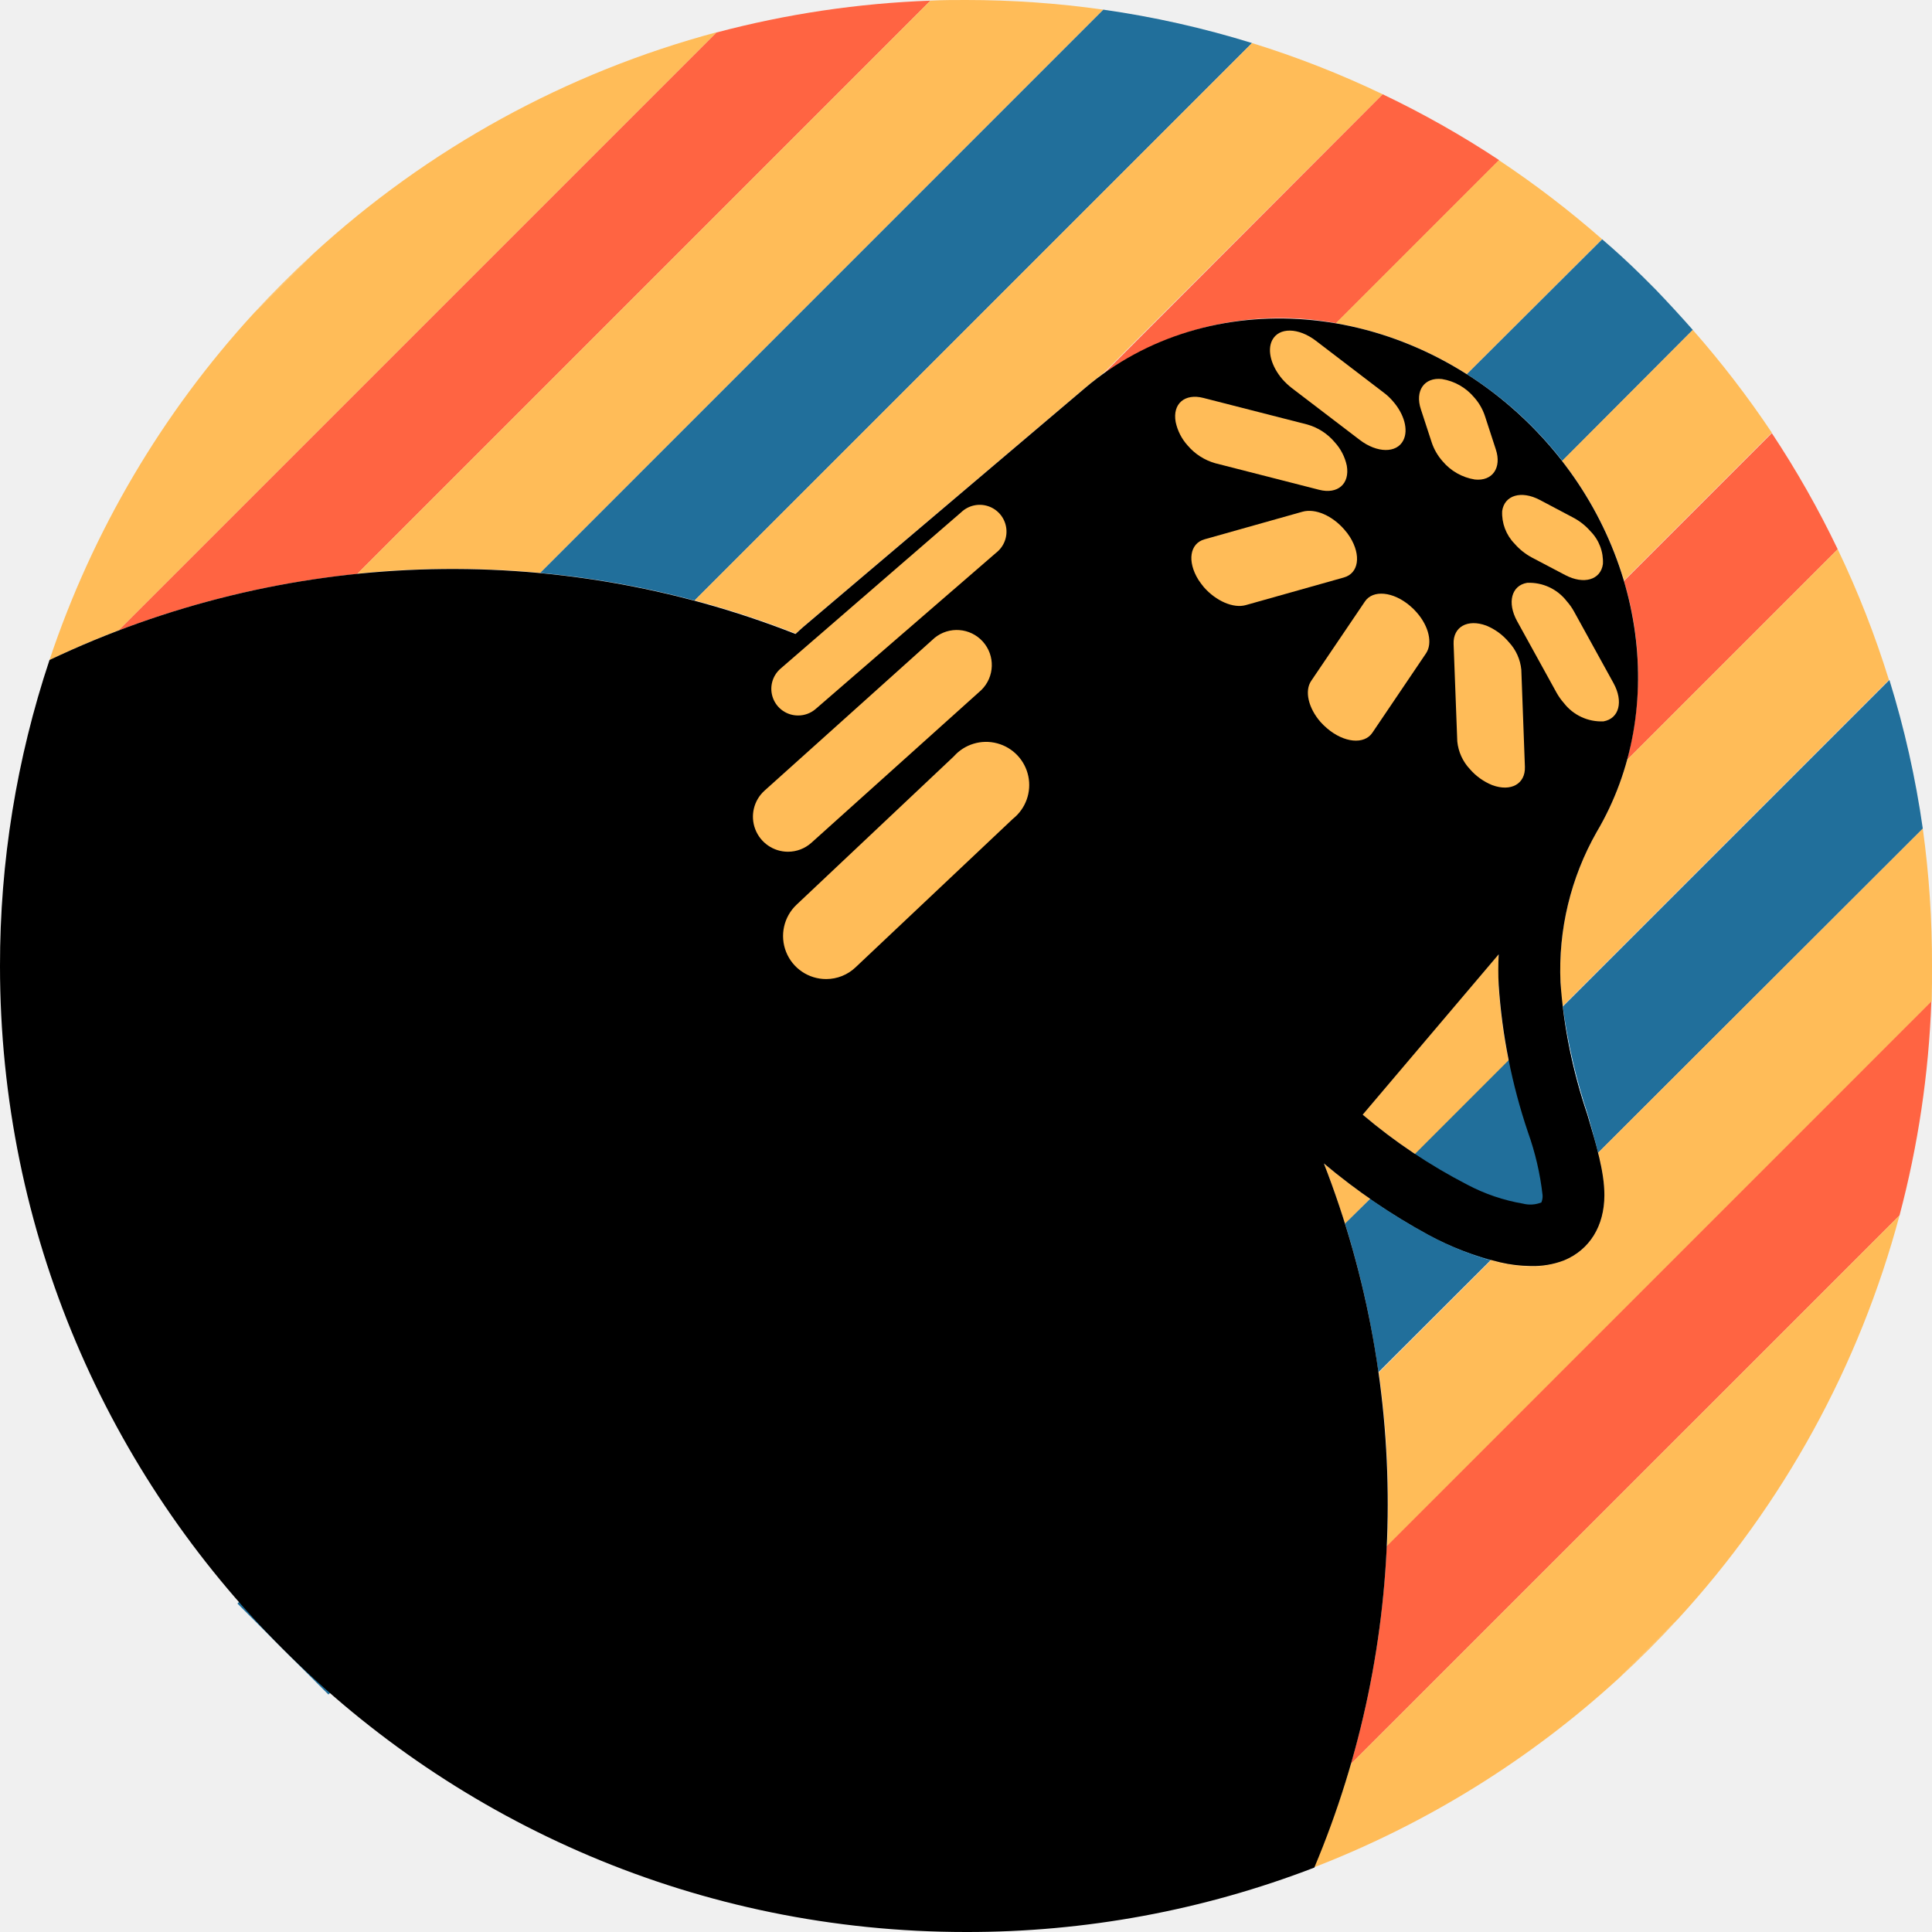
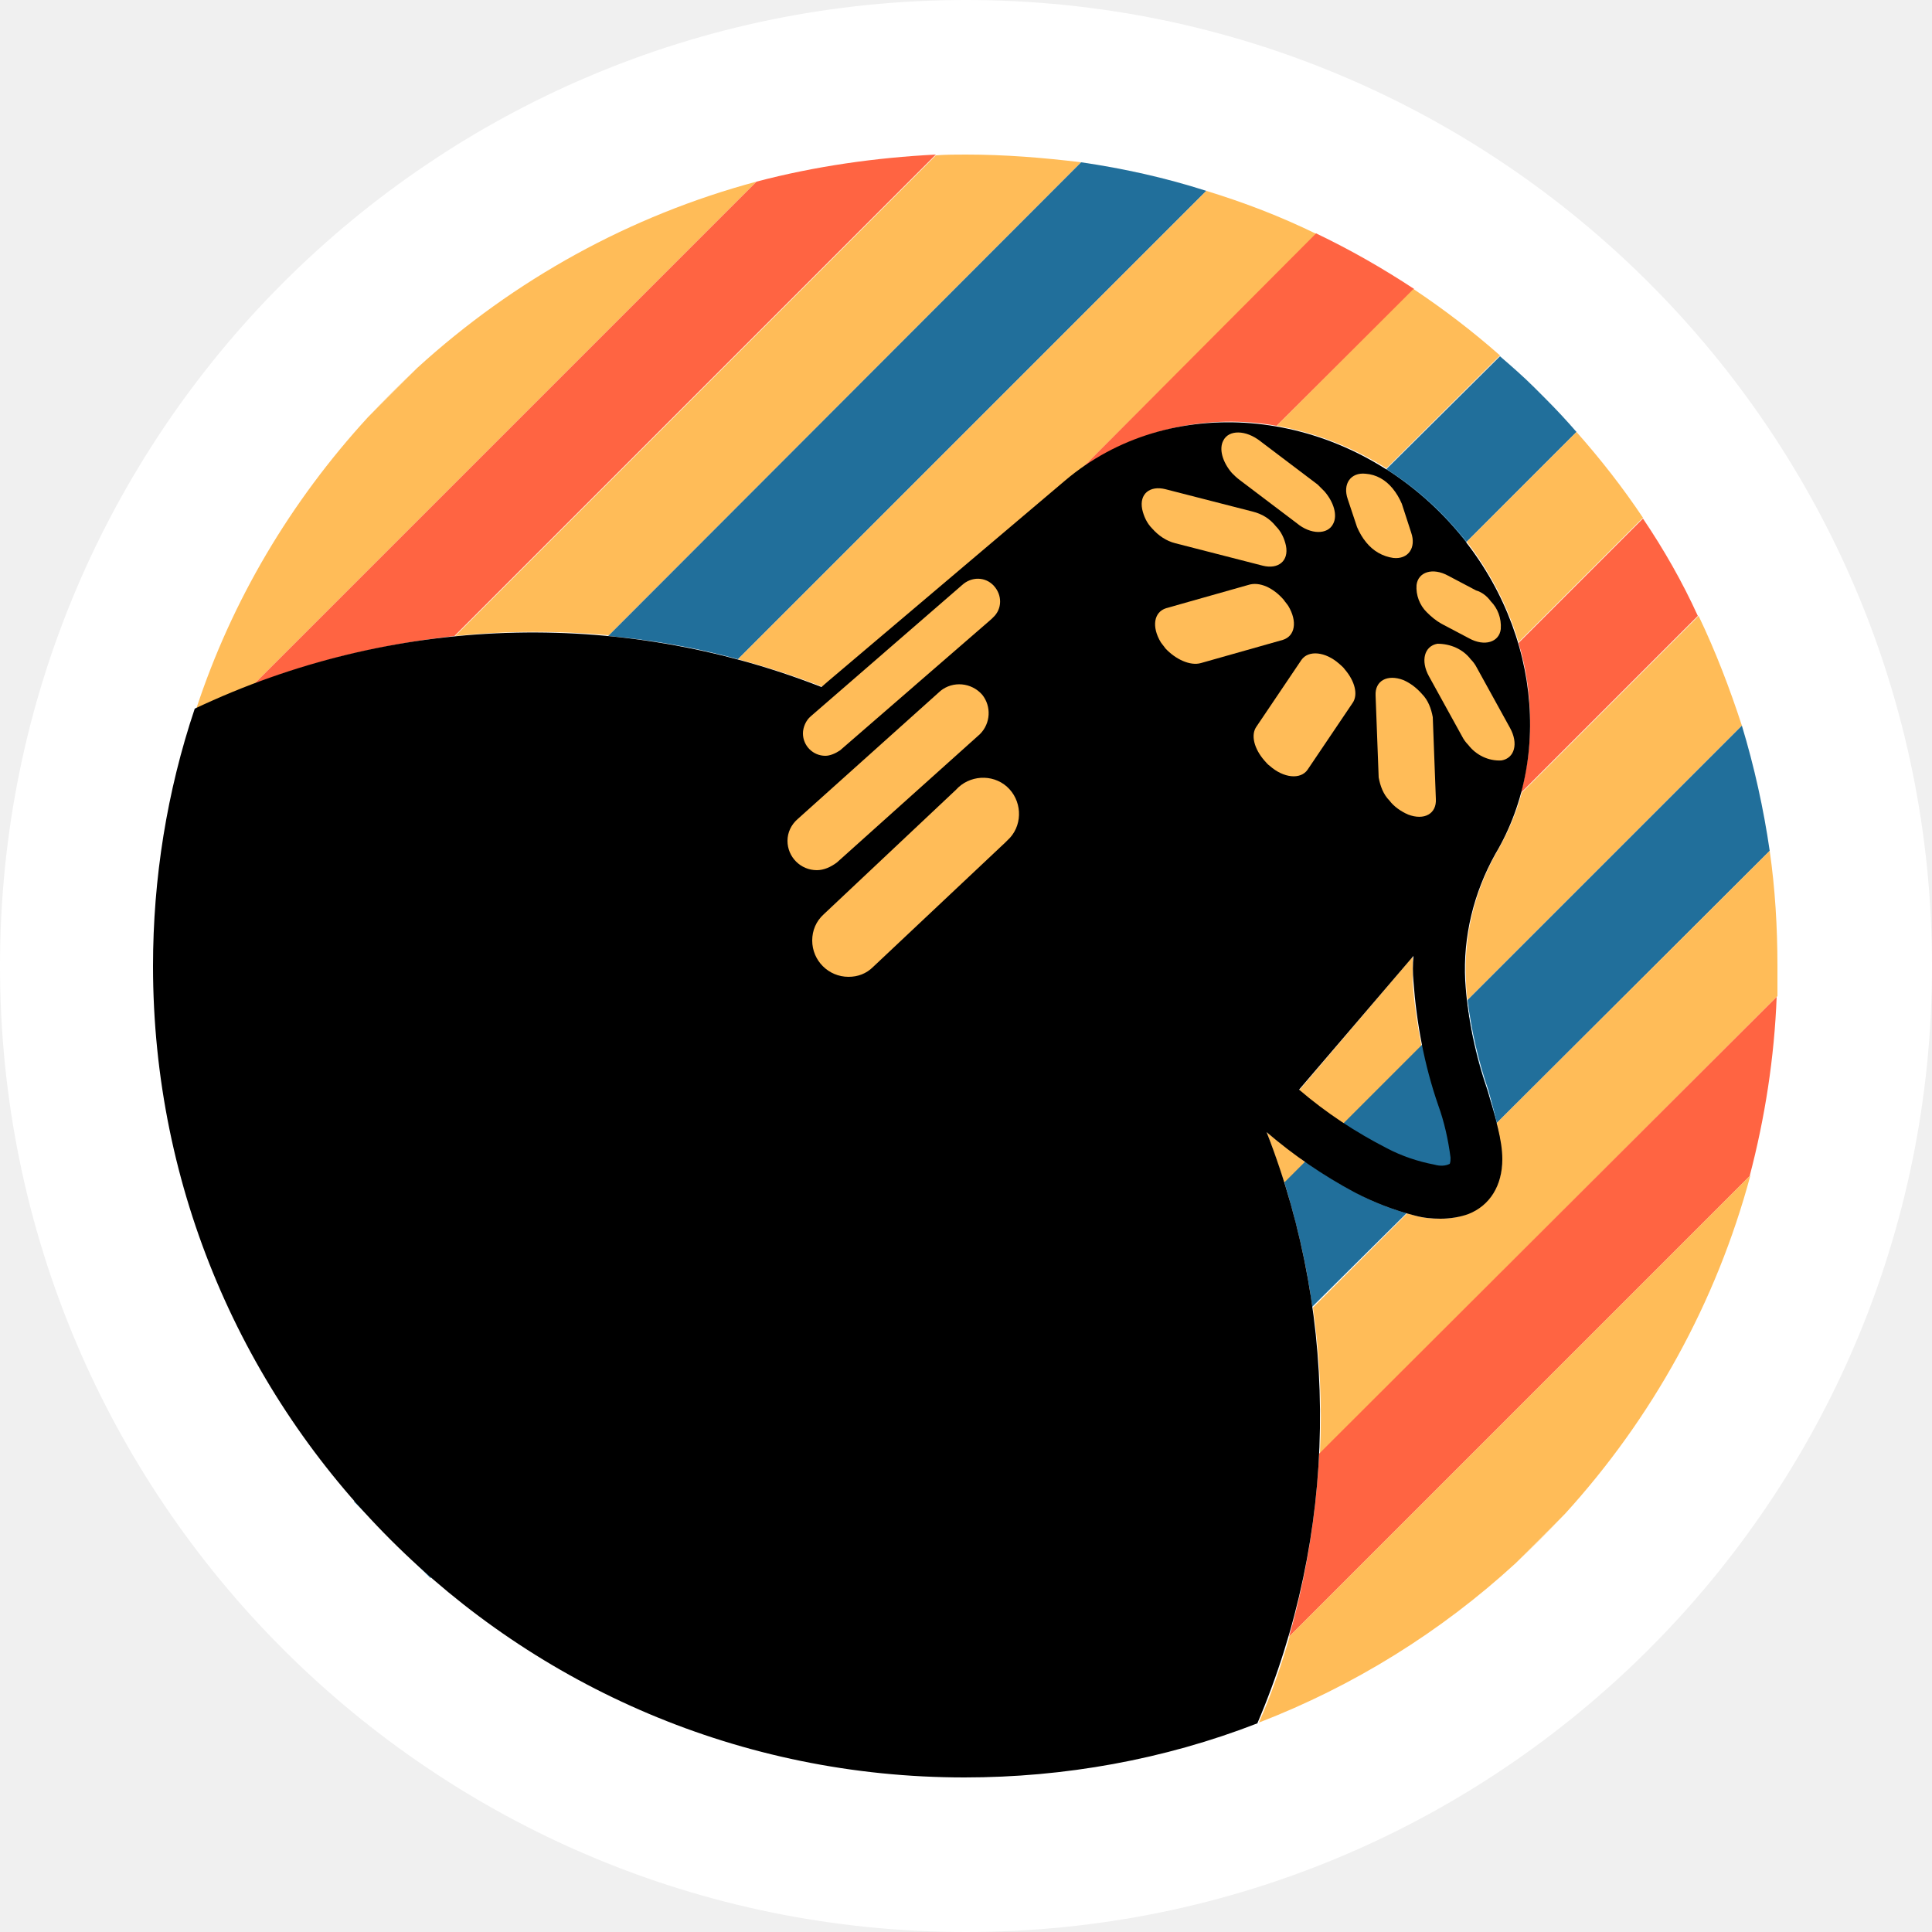
- <svg xmlns="http://www.w3.org/2000/svg" id="레이어_5" data-name="레이어 5" viewBox="0 0 210 210">
-   <defs>
-     <style>.cls-1{fill:#ffbc58;}.cls-2{fill:#ff6442;}.cls-3{fill:#216f9b;}.cls-4{isolation:isolate;}</style>
-   </defs>
-   <path class="cls-1" d="M143.9,126.46q1.26,3.26,2.3,6.57l2.73-2.72Q146.42,128.55,143.9,126.46Z" />
-   <path class="cls-1" d="M165.52,130.82a3.22,3.22,0,0,0,2-.13,1.71,1.71,0,0,0,.13-.8,30.4,30.4,0,0,0-1.59-6.84,63.27,63.27,0,0,1-3.18-16c0-1.12,0-2.23,0-3.33L148.1,121.15a60.22,60.22,0,0,0,11.37,7.61A20.15,20.15,0,0,0,165.52,130.82Z" />
-   <path class="cls-1" d="M27.63,34,34,27.63Q30.7,30.69,27.63,34Z" />
-   <path class="cls-1" d="M178.49,30l1.5,1.5Q179.26,30.74,178.49,30Z" />
-   <path class="cls-1" d="M182.37,176l-6.39,6.4Q179.31,179.32,182.37,176Z" />
-   <path class="cls-1" d="M12.92,68.5l65-65A104.92,104.92,0,0,0,34,27.63L27.63,34A104.92,104.92,0,0,0,5.38,71.74C7.86,70.55,10.38,69.48,12.92,68.5Z" />
-   <path class="cls-2" d="M77.89,3.53l-65,65a101.8,101.8,0,0,1,25.94-6.15L101.14.07A105.41,105.41,0,0,0,77.89,3.53Z" />
-   <path class="cls-1" d="M105,0h0c-1.29,0-2.58,0-3.86.07L38.86,62.35a102.16,102.16,0,0,1,19.86-.08L119.93,1.05A106.44,106.44,0,0,0,105,0Z" />
-   <path class="cls-3" d="M119.93,1.05,58.72,62.27a101.07,101.07,0,0,1,16.78,3L136.09,4.68A104.08,104.08,0,0,0,119.93,1.05Z" />
-   <path class="cls-1" d="M136.09,4.68,75.5,65.26a100.48,100.48,0,0,1,11,3.61l.78-.71,30.66-26h0c.67-.56,1.35-1.1,2-1.6L150.3,10.25A104,104,0,0,0,136.09,4.68Z" />
-   <path class="cls-2" d="M150.3,10.25,120,40.59a33.41,33.41,0,0,1,25.24-5.46l17.72-17.72A104.34,104.34,0,0,0,150.3,10.25Z" />
-   <path class="cls-1" d="M162.92,17.41,145.2,35.13a39,39,0,0,1,14.24,5.54L174.14,26A106.15,106.15,0,0,0,162.92,17.41Z" />
-   <path class="cls-3" d="M166.4,46.26a41,41,0,0,0-7-5.59L25.81,174.3l9.89,9.89L169.79,50.1A43.52,43.52,0,0,0,166.4,46.26Z" />
-   <path class="cls-3" d="M159.44,40.67a41,41,0,0,1,7,5.59,43.52,43.52,0,0,1,3.39,3.84L184,35.86c-1.31-1.49-2.65-2.94-4-4.35l-1.5-1.5c-1.41-1.39-2.86-2.73-4.35-4Z" />
-   <path class="cls-1" d="M184,35.86,169.79,50.1a39.42,39.42,0,0,1,6.73,13l16.07-16.07A106.15,106.15,0,0,0,184,35.86Z" />
-   <path class="cls-2" d="M192.59,47.08,176.52,63.15a35.63,35.63,0,0,1,.34,19.44L199.75,59.7A104.34,104.34,0,0,0,192.59,47.08Z" />
-   <path class="cls-1" d="M199.75,59.7,176.86,82.59a31.4,31.4,0,0,1-3.3,7.82,30.34,30.34,0,0,0-3.94,16.38c0,.89.1,1.77.2,2.62l35.5-35.5A104,104,0,0,0,199.75,59.7Z" />
-   <path class="cls-3" d="M162,137l11.69-11.69c-.33-1.31-.75-2.71-1.19-4.2a65.28,65.28,0,0,1-2.7-11.69l-20.89,20.9a61,61,0,0,0,6.32,3.9A34.3,34.3,0,0,0,162,137Z" />
-   <path class="cls-3" d="M155.25,134.21a61,61,0,0,1-6.32-3.9L146.2,133a101.51,101.51,0,0,1,3.63,16.15L162,137A34.3,34.3,0,0,1,155.25,134.21Z" />
-   <path class="cls-3" d="M173.71,125.3,209,90.07a104.08,104.08,0,0,0-3.63-16.16l-35.5,35.5a65.28,65.28,0,0,0,2.7,11.69C173,122.59,173.38,124,173.71,125.3Z" />
-   <path class="cls-1" d="M163.06,137.25a15.16,15.16,0,0,0,3.34.4A9.32,9.32,0,0,0,170,137c2.79-1.15,4.39-3.74,4.39-7.1a19.47,19.47,0,0,0-.68-4.59L162,137C162.37,137.09,162.72,137.18,163.06,137.25Z" />
-   <path class="cls-1" d="M210,105h0A106.44,106.44,0,0,0,209,90.07L173.71,125.3a19.47,19.47,0,0,1,.68,4.59c0,3.36-1.6,6-4.39,7.1a9.32,9.32,0,0,1-3.6.66,15.16,15.16,0,0,1-3.34-.4c-.34-.07-.69-.16-1-.26l-12.19,12.19a102,102,0,0,1,.9,18.89l59.2-59.21C210,107.58,210,106.29,210,105Z" />
-   <path class="cls-2" d="M150.73,168.07a101.55,101.55,0,0,1-3.9,23.67l59.64-59.63a105.41,105.41,0,0,0,3.46-23.25Z" />
-   <path class="cls-1" d="M206.47,132.11l-59.64,59.63a102,102,0,0,1-4,11.23A105.28,105.28,0,0,0,176,182.38l6.39-6.4A104.88,104.88,0,0,0,206.47,132.11Z" />
-   <path d="M143.9,126.46a68.29,68.29,0,0,0,11.35,7.75,32,32,0,0,0,7.81,3,15.16,15.16,0,0,0,3.34.4A9.32,9.32,0,0,0,170,137c2.79-1.15,4.39-3.74,4.39-7.1,0-2.53-.87-5.43-1.87-8.79a56.62,56.62,0,0,1-2.9-14.31,30.34,30.34,0,0,1,3.94-16.38c7.88-13.31,5.32-31.66-7.16-44.15-13.91-13.9-35.09-15.5-48.49-4.07h0l-30.66,26-.78.71A101.93,101.93,0,0,0,5.38,71.74,104.84,104.84,0,0,0,0,105H0A105,105,0,0,0,105,210h0a104.8,104.8,0,0,0,37.86-7A102,102,0,0,0,143.9,126.46Zm19-22.73c-.05,1.1-.06,2.21,0,3.33a63.27,63.27,0,0,0,3.18,16,30.4,30.4,0,0,1,1.59,6.84,1.71,1.71,0,0,1-.13.8,3.22,3.22,0,0,1-2,.13,20.15,20.15,0,0,1-6.05-2.06,60.22,60.22,0,0,1-11.37-7.61Z" />
-   <path class="cls-1" d="M89.81,106.42a4.68,4.68,0,0,1-3.22-8.09l17.08-16.11A4.69,4.69,0,1,1,110.1,89L93,105.14A4.63,4.63,0,0,1,89.81,106.42Z" />
-   <path class="cls-1" d="M85.65,92.58a3.81,3.81,0,0,1-2.55-6.64l18.48-16.6A3.81,3.81,0,0,1,106.67,75L88.19,91.61A3.81,3.81,0,0,1,85.65,92.58Z" />
-   <path class="cls-1" d="M86.75,77.77a2.9,2.9,0,0,1-1.9-5.1l19.64-17a2.91,2.91,0,1,1,3.8,4.4l-19.64,17A2.9,2.9,0,0,1,86.75,77.77Z" />
-   <g class="cls-4">
-     <path class="cls-1" d="M170.3,65.35a6.08,6.08,0,0,1,.78,1.1l4.3,7.8c1.1,2,.62,3.86-1.09,4.16a5.15,5.15,0,0,1-4.31-2,6.45,6.45,0,0,1-.78-1.1l-4.3-7.8c-1.1-2-.62-3.87,1.09-4.16A5.15,5.15,0,0,1,170.3,65.35Z" />
-     <path class="cls-1" d="M164,69.79a5.12,5.12,0,0,1,1.36,3l.39,10.55c.07,1.87-1.52,2.75-3.55,2a6.4,6.4,0,0,1-2.44-1.75,5.15,5.15,0,0,1-1.36-3L158,70c-.07-1.87,1.52-2.75,3.55-2A6.29,6.29,0,0,1,164,69.79Z" />
+ <svg xmlns="http://www.w3.org/2000/svg" version="1.1" id="레이어_5" x="0px" y="0px" viewBox="0 0 250 250" style="enable-background:new 0 0 250 250;" xml:space="preserve">
+   <style type="text/css">
+ 	.st0{fill:#FFFFFF;}
+ 	.st1{fill:#FFBC58;}
+ 	.st2{fill:#FF6442;}
+ 	.st3{fill:#216F9B;}
+ </style>
+   <circle class="st0" cx="125" cy="125" r="125" />
+   <path class="st1" d="M163.9,146.5c0.8,2.2,1.6,4.4,2.3,6.6l2.7-2.7C167.3,149.1,165.6,147.9,163.9,146.5z" />
+   <path class="st1" d="M185.5,150.8c0.7,0.2,1.4,0.1,2-0.1c0.1-0.3,0.2-0.5,0.1-0.8c-0.3-2.3-0.8-4.6-1.6-6.8  c-1.7-5.2-2.8-10.6-3.2-16c0-1.1,0-2.2,0-3.3L168,141.2c3.5,3,7.3,5.5,11.4,7.6C181.4,149.8,183.4,150.5,185.5,150.8z" />
+   <path class="st1" d="M47.6,54l6.4-6.4C51.8,49.7,49.7,51.8,47.6,54z" />
+   <path class="st1" d="M198.5,50l1.5,1.5C199.5,51,199,50.5,198.5,50z" />
+   <path class="st1" d="M202.4,196l-6.4,6.4C198.2,200.3,200.3,198.2,202.4,196z" />
+   <path class="st1" d="M32.9,88.5l65-65C81.5,27.9,66.5,36.2,54,47.6L47.6,54C37.6,64.9,30,77.7,25.4,91.7  C27.9,90.6,30.4,89.5,32.9,88.5z" />
+   <path class="st2" d="M97.9,23.5l-65,65c8.3-3.2,17.1-5.2,25.9-6.2L121.1,20C113.3,20.4,105.5,21.5,97.9,23.5z" />
+   <path class="st1" d="M125,20L125,20c-1.3,0-2.6,0-3.9,0.1L58.9,82.3c6.6-0.7,13.3-0.7,19.9-0.1L139.9,21C135,20.4,130,20,125,20z" />
+   <path class="st3" d="M139.9,21L78.7,82.3c5.7,0.5,11.3,1.5,16.8,3l60.6-60.6C150.8,23,145.4,21.8,139.9,21z" />
+   <path class="st1" d="M156.1,24.7L95.5,85.3c3.7,1,7.4,2.2,11,3.6l0.8-0.7l30.7-26l0,0c0.7-0.6,1.4-1.1,2-1.6l30.4-30.3  C165.7,28,161,26.2,156.1,24.7z" />
+   <path class="st2" d="M170.3,30.2L140,60.6c7.3-5.1,16.4-7.1,25.2-5.5L183,37.4C178.9,34.7,174.7,32.3,170.3,30.2z" />
+   <path class="st1" d="M182.9,37.4l-17.7,17.7c5.1,0.9,9.9,2.8,14.2,5.5L194.1,46C190.6,42.9,186.8,40,182.9,37.4z" />
+   <path class="st3" d="M186.4,66.3c-2.1-2.1-4.5-4-7-5.6L45.8,194.3l9.9,9.9L189.8,70.1C188.7,68.8,187.6,67.5,186.4,66.3z" />
+   <path class="st3" d="M179.4,60.7c2.5,1.6,4.9,3.5,7,5.6c1.2,1.2,2.3,2.5,3.4,3.8L204,55.9c-1.3-1.5-2.6-2.9-4-4.3l-1.5-1.5  c-1.4-1.4-2.9-2.7-4.4-4L179.4,60.7z" />
+   <path class="st1" d="M204,55.9l-14.2,14.2c3,3.9,5.3,8.3,6.7,13L212.6,67C210,63.1,207.1,59.4,204,55.9z" />
+   <path class="st2" d="M212.6,67.1l-16.1,16.1c1.9,6.3,2,13.1,0.3,19.4l22.9-22.9C217.7,75.3,215.3,71.1,212.6,67.1z" />
+   <path class="st1" d="M219.8,79.7l-22.9,22.9c-0.7,2.7-1.9,5.4-3.3,7.8c-2.8,5-4.2,10.7-3.9,16.4c0,0.9,0.1,1.8,0.2,2.6l35.5-35.5  C223.8,89,222,84.3,219.8,79.7z" />
+   <path class="st3" d="M182,157l11.7-11.7c-0.3-1.3-0.8-2.7-1.2-4.2c-1.3-3.8-2.2-7.7-2.7-11.7l-20.9,20.9c2,1.4,4.1,2.7,6.3,3.9  C177.4,155.4,179.7,156.3,182,157z" />
+   <path class="st3" d="M175.2,154.2c-2.2-1.2-4.3-2.5-6.3-3.9l-2.7,2.7c1.6,5.3,2.9,10.7,3.6,16.1L182,157  C179.7,156.3,177.4,155.4,175.2,154.2z" />
+   <path class="st3" d="M193.7,145.3l35.3-35.2c-0.8-5.5-2-10.9-3.6-16.2l-35.5,35.5c0.5,4,1.4,7.9,2.7,11.7  C193,142.6,193.4,144,193.7,145.3z" />
+   <path class="st1" d="M183.1,157.2c1.1,0.3,2.2,0.4,3.3,0.4c1.2,0,2.5-0.2,3.6-0.6c2.8-1.1,4.4-3.7,4.4-7.1c0-1.6-0.3-3.1-0.7-4.6  L182,157C182.4,157.1,182.7,157.2,183.1,157.2z" />
+   <path class="st1" d="M230,125L230,125c0-5-0.3-10-1-14.9l-35.3,35.2c0.4,1.5,0.6,3,0.7,4.6c0,3.4-1.6,6-4.4,7.1  c-1.1,0.5-2.4,0.7-3.6,0.7c-1.1,0-2.2-0.1-3.3-0.4c-0.3-0.1-0.7-0.2-1-0.3l-12.2,12.2c0.9,6.3,1.2,12.6,0.9,18.9l59.2-59.2  C230,127.6,230,126.3,230,125z" />
+   <path class="st2" d="M170.7,188.1c-0.4,8-1.7,16-3.9,23.7l59.6-59.6c2-7.6,3.2-15.4,3.5-23.2L170.7,188.1z" />
+   <path class="st1" d="M226.5,152.1l-59.6,59.6c-1.1,3.8-2.4,7.6-4,11.2c12.2-4.7,23.5-11.7,33.2-20.6l6.4-6.4  C213.8,183.5,222.1,168.5,226.5,152.1z" />
+   <path d="M163.9,146.5c3.5,3,7.3,5.6,11.4,7.8c2.5,1.3,5.1,2.3,7.8,3c1.1,0.3,2.2,0.4,3.3,0.4c1.2,0,2.5-0.2,3.6-0.6  c2.8-1.1,4.4-3.7,4.4-7.1c0-2.5-0.9-5.4-1.9-8.8c-1.6-4.6-2.6-9.4-2.9-14.3c-0.3-5.7,1.1-11.4,3.9-16.4c7.9-13.3,5.3-31.7-7.2-44.2  c-13.9-13.9-35.1-15.5-48.5-4.1l0,0l-30.7,26l-0.8,0.7C80,78.6,50.7,79.6,25.2,91.7c-3.6,10.7-5.4,22-5.4,33.3l0,0  c0,58,47,105,105,105l0,0c12.9,0,25.8-2.3,37.9-7C173.1,198.6,173.5,171.1,163.9,146.5z M182.9,123.7c-0.1,1.1-0.1,2.2,0,3.3  c0.4,5.4,1.4,10.8,3.2,16c0.8,2.2,1.3,4.5,1.6,6.8c0,0.3,0,0.5-0.1,0.8c-0.6,0.3-1.3,0.3-2,0.1c-2.1-0.4-4.2-1.1-6.1-2.1  c-4.1-2.1-7.9-4.6-11.4-7.6L182.9,123.7z" />
+   <path class="st1" d="M109.8,126.4c-2.6,0-4.7-2.1-4.7-4.7c0-1.3,0.5-2.5,1.5-3.4l17.1-16.1c1.7-1.9,4.7-2.1,6.6-0.4s2.1,4.7,0.4,6.6  c-0.2,0.2-0.4,0.4-0.6,0.6L113,125.1C112.1,126,111,126.4,109.8,126.4z" />
+   <path class="st1" d="M105.7,112.6c-2.1,0-3.8-1.7-3.8-3.8c0-1.1,0.5-2.1,1.3-2.8l18.5-16.6c1.6-1.3,4-1.1,5.4,0.5  c1.2,1.5,1.1,3.7-0.3,5.1l-18.5,16.6C107.5,112.2,106.6,112.6,105.7,112.6z" />
+   <path class="st1" d="M106.8,97.8c-1.6,0-2.9-1.3-2.9-2.9c0-0.8,0.4-1.7,1-2.2l19.6-17c1.2-1.1,3-1.1,4.1,0.1s1.1,3-0.1,4.1  c-0.1,0.1-0.1,0.1-0.2,0.2l-19.6,17C108.1,97.5,107.4,97.8,106.8,97.8z" />
+   <g>
+     <path class="st1" d="M190.3,85.3c0.3,0.3,0.6,0.7,0.8,1.1l4.3,7.8c1.1,2,0.6,3.9-1.1,4.2c-1.7,0.1-3.3-0.7-4.3-2   c-0.3-0.3-0.6-0.7-0.8-1.1l-4.3-7.8c-1.1-2-0.6-3.9,1.1-4.2C187.7,83.3,189.3,84,190.3,85.3z" />
+     <path class="st1" d="M184,89.8c0.8,0.8,1.2,1.9,1.4,3l0.4,10.6c0.1,1.9-1.5,2.8-3.6,2c-0.9-0.4-1.8-1-2.4-1.8   c-0.8-0.8-1.2-1.9-1.4-3L178,90c-0.1-1.9,1.5-2.8,3.6-2C182.5,88.4,183.3,89,184,89.8z" />
  </g>
-   <path class="cls-1" d="M154,66.58c1.3,1.48,1.75,3.33,1,4.44l-5.84,8.64c-.88,1.29-3.07,1.08-4.9-.48a7.23,7.23,0,0,1-.74-.72c-1.29-1.49-1.75-3.34-1-4.45l5.84-8.63c.87-1.3,3.07-1.09,4.9.47A6.29,6.29,0,0,1,154,66.58Z" />
-   <path class="cls-1" d="M146.13,57.57a6.13,6.13,0,0,1,.61.81c1.24,2,.94,3.94-.67,4.39l-10.65,3c-1.37.39-3.26-.46-4.56-1.94a9.41,9.41,0,0,1-.6-.81c-1.24-2-.94-3.95.67-4.4l10.65-3C143,55.23,144.84,56.08,146.13,57.57Z" />
-   <path class="cls-1" d="M172.89,57.76a4.71,4.71,0,0,1,1.34,3.55c-.24,1.72-2.07,2.26-4.09,1.2l-3.65-1.92a6.65,6.65,0,0,1-1.87-1.5,4.75,4.75,0,0,1-1.34-3.55c.25-1.72,2.08-2.26,4.09-1.2L171,56.26A6.51,6.51,0,0,1,172.89,57.76Z" />
-   <path class="cls-1" d="M145.08,48.07a5.45,5.45,0,0,1,1.31,2.54c.35,2-1,3.14-3,2.63l-11.3-2.89a6.12,6.12,0,0,1-3-1.93,5.5,5.5,0,0,1-1.3-2.55c-.36-2,1-3.13,3-2.62l11.3,2.89A6.05,6.05,0,0,1,145.08,48.07Z" />
-   <path class="cls-1" d="M160.24,43.2a5.74,5.74,0,0,1,1.16,2l1.19,3.65c.66,2-.37,3.48-2.29,3.27a5.77,5.77,0,0,1-3.51-2,5.88,5.88,0,0,1-1.16-2l-1.19-3.64c-.66-2,.36-3.49,2.29-3.28A5.77,5.77,0,0,1,160.24,43.2Z" />
-   <path class="cls-1" d="M151.41,43.62c1.21,1.38,1.71,3.11,1.12,4.25-.72,1.41-2.85,1.39-4.74-.06l-7.39-5.64a7.46,7.46,0,0,1-1-.94c-1.2-1.39-1.7-3.11-1.12-4.25.73-1.42,2.85-1.39,4.75.06l7.38,5.64A6,6,0,0,1,151.41,43.62Z" />
+   <path class="st1" d="M174,86.6c1.3,1.5,1.8,3.3,1,4.4l-5.8,8.6c-0.9,1.3-3.1,1.1-4.9-0.5c-0.3-0.2-0.5-0.5-0.7-0.7  c-1.3-1.5-1.8-3.3-1-4.4l5.8-8.6c0.9-1.3,3.1-1.1,4.9,0.5C173.5,86.1,173.8,86.3,174,86.6z" />
+   <path class="st1" d="M166.1,77.6c0.2,0.3,0.4,0.5,0.6,0.8c1.2,2,0.9,3.9-0.7,4.4l-10.6,3c-1.4,0.4-3.3-0.5-4.6-1.9  c-0.2-0.3-0.4-0.5-0.6-0.8c-1.2-2-0.9-3.9,0.7-4.4l10.6-3C163,75.2,164.8,76.1,166.1,77.6z" />
+   <path class="st1" d="M192.9,77.8c0.9,0.9,1.4,2.2,1.3,3.6c-0.2,1.7-2.1,2.3-4.1,1.2l-3.6-1.9c-0.7-0.4-1.3-0.9-1.9-1.5  c-0.9-0.9-1.4-2.2-1.3-3.5c0.2-1.7,2.1-2.3,4.1-1.2l3.6,1.9C191.7,76.6,192.4,77.1,192.9,77.8z" />
+   <path class="st1" d="M165.1,68.1c0.7,0.7,1.1,1.6,1.3,2.5c0.4,2-1,3.1-3,2.6l-11.3-2.9c-1.2-0.3-2.2-1-3-1.9  c-0.7-0.7-1.1-1.6-1.3-2.5c-0.4-2,1-3.1,3-2.6l11.3,2.9C163.3,66.5,164.3,67.1,165.1,68.1z" />
+   <path class="st1" d="M180.2,63.2c0.5,0.6,0.9,1.3,1.2,2l1.2,3.7c0.7,2-0.4,3.5-2.3,3.3c-1.4-0.2-2.6-0.9-3.5-2  c-0.5-0.6-0.9-1.3-1.2-2l-1.2-3.6c-0.7-2,0.4-3.5,2.3-3.3C178.1,61.4,179.3,62.1,180.2,63.2z" />
+   <path class="st1" d="M171.4,63.6c1.2,1.4,1.7,3.1,1.1,4.2c-0.7,1.4-2.9,1.4-4.7-0.1l-7.4-5.6c-0.4-0.3-0.7-0.6-1-0.9  c-1.2-1.4-1.7-3.1-1.1-4.2c0.7-1.4,2.9-1.4,4.8,0.1l7.4,5.6C170.8,63,171.1,63.3,171.4,63.6z" />
</svg>
